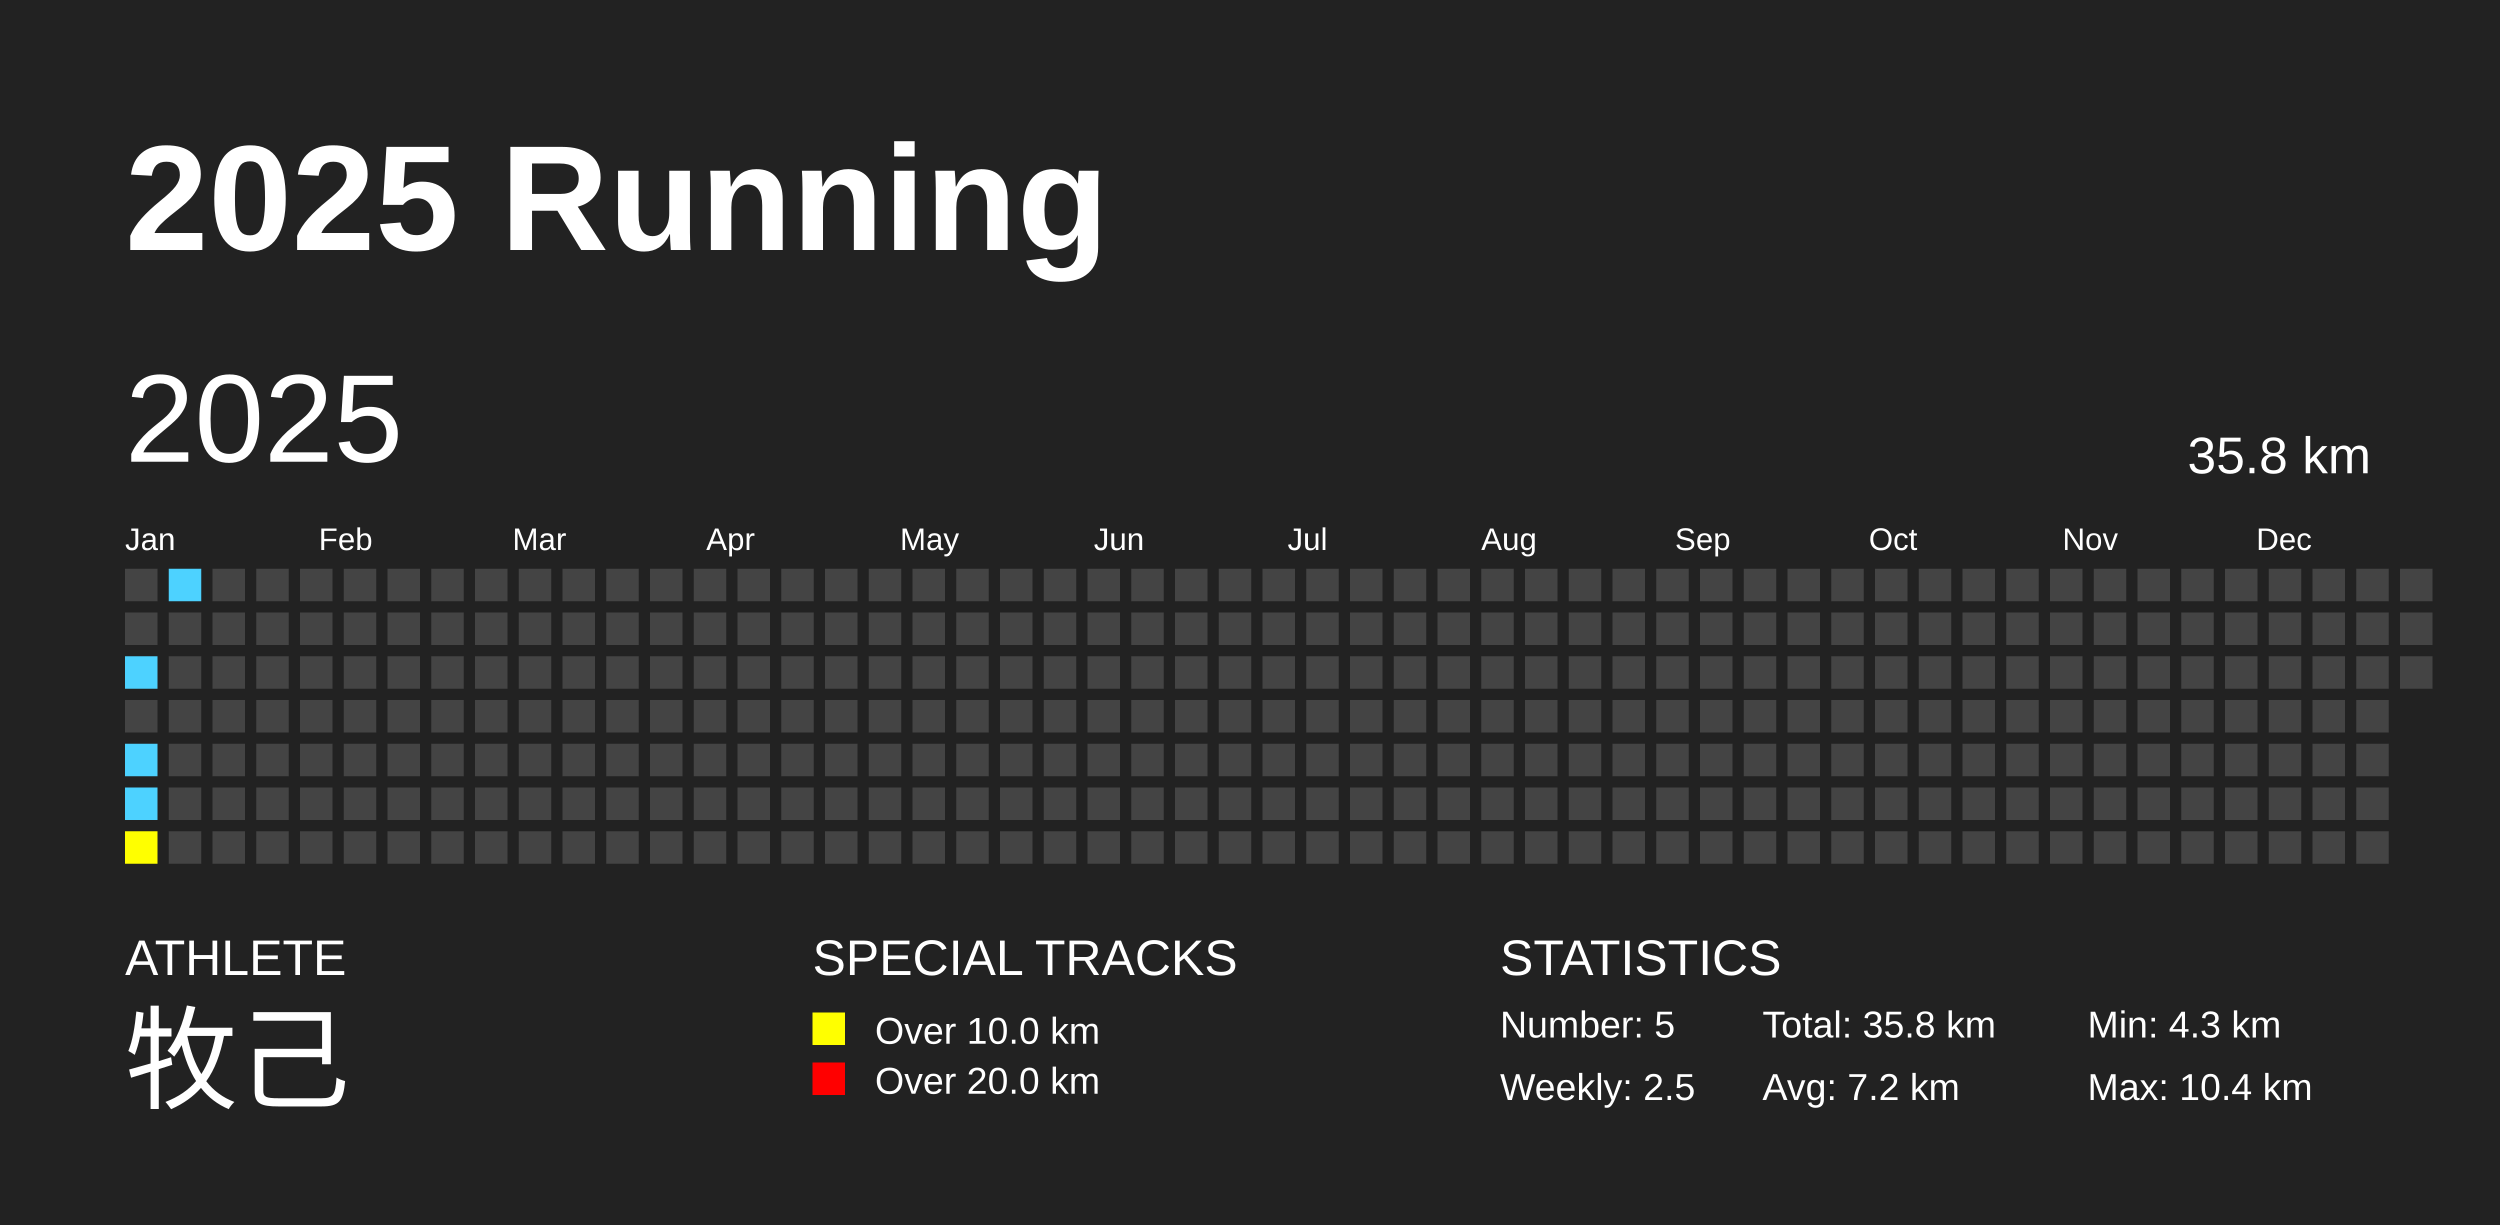
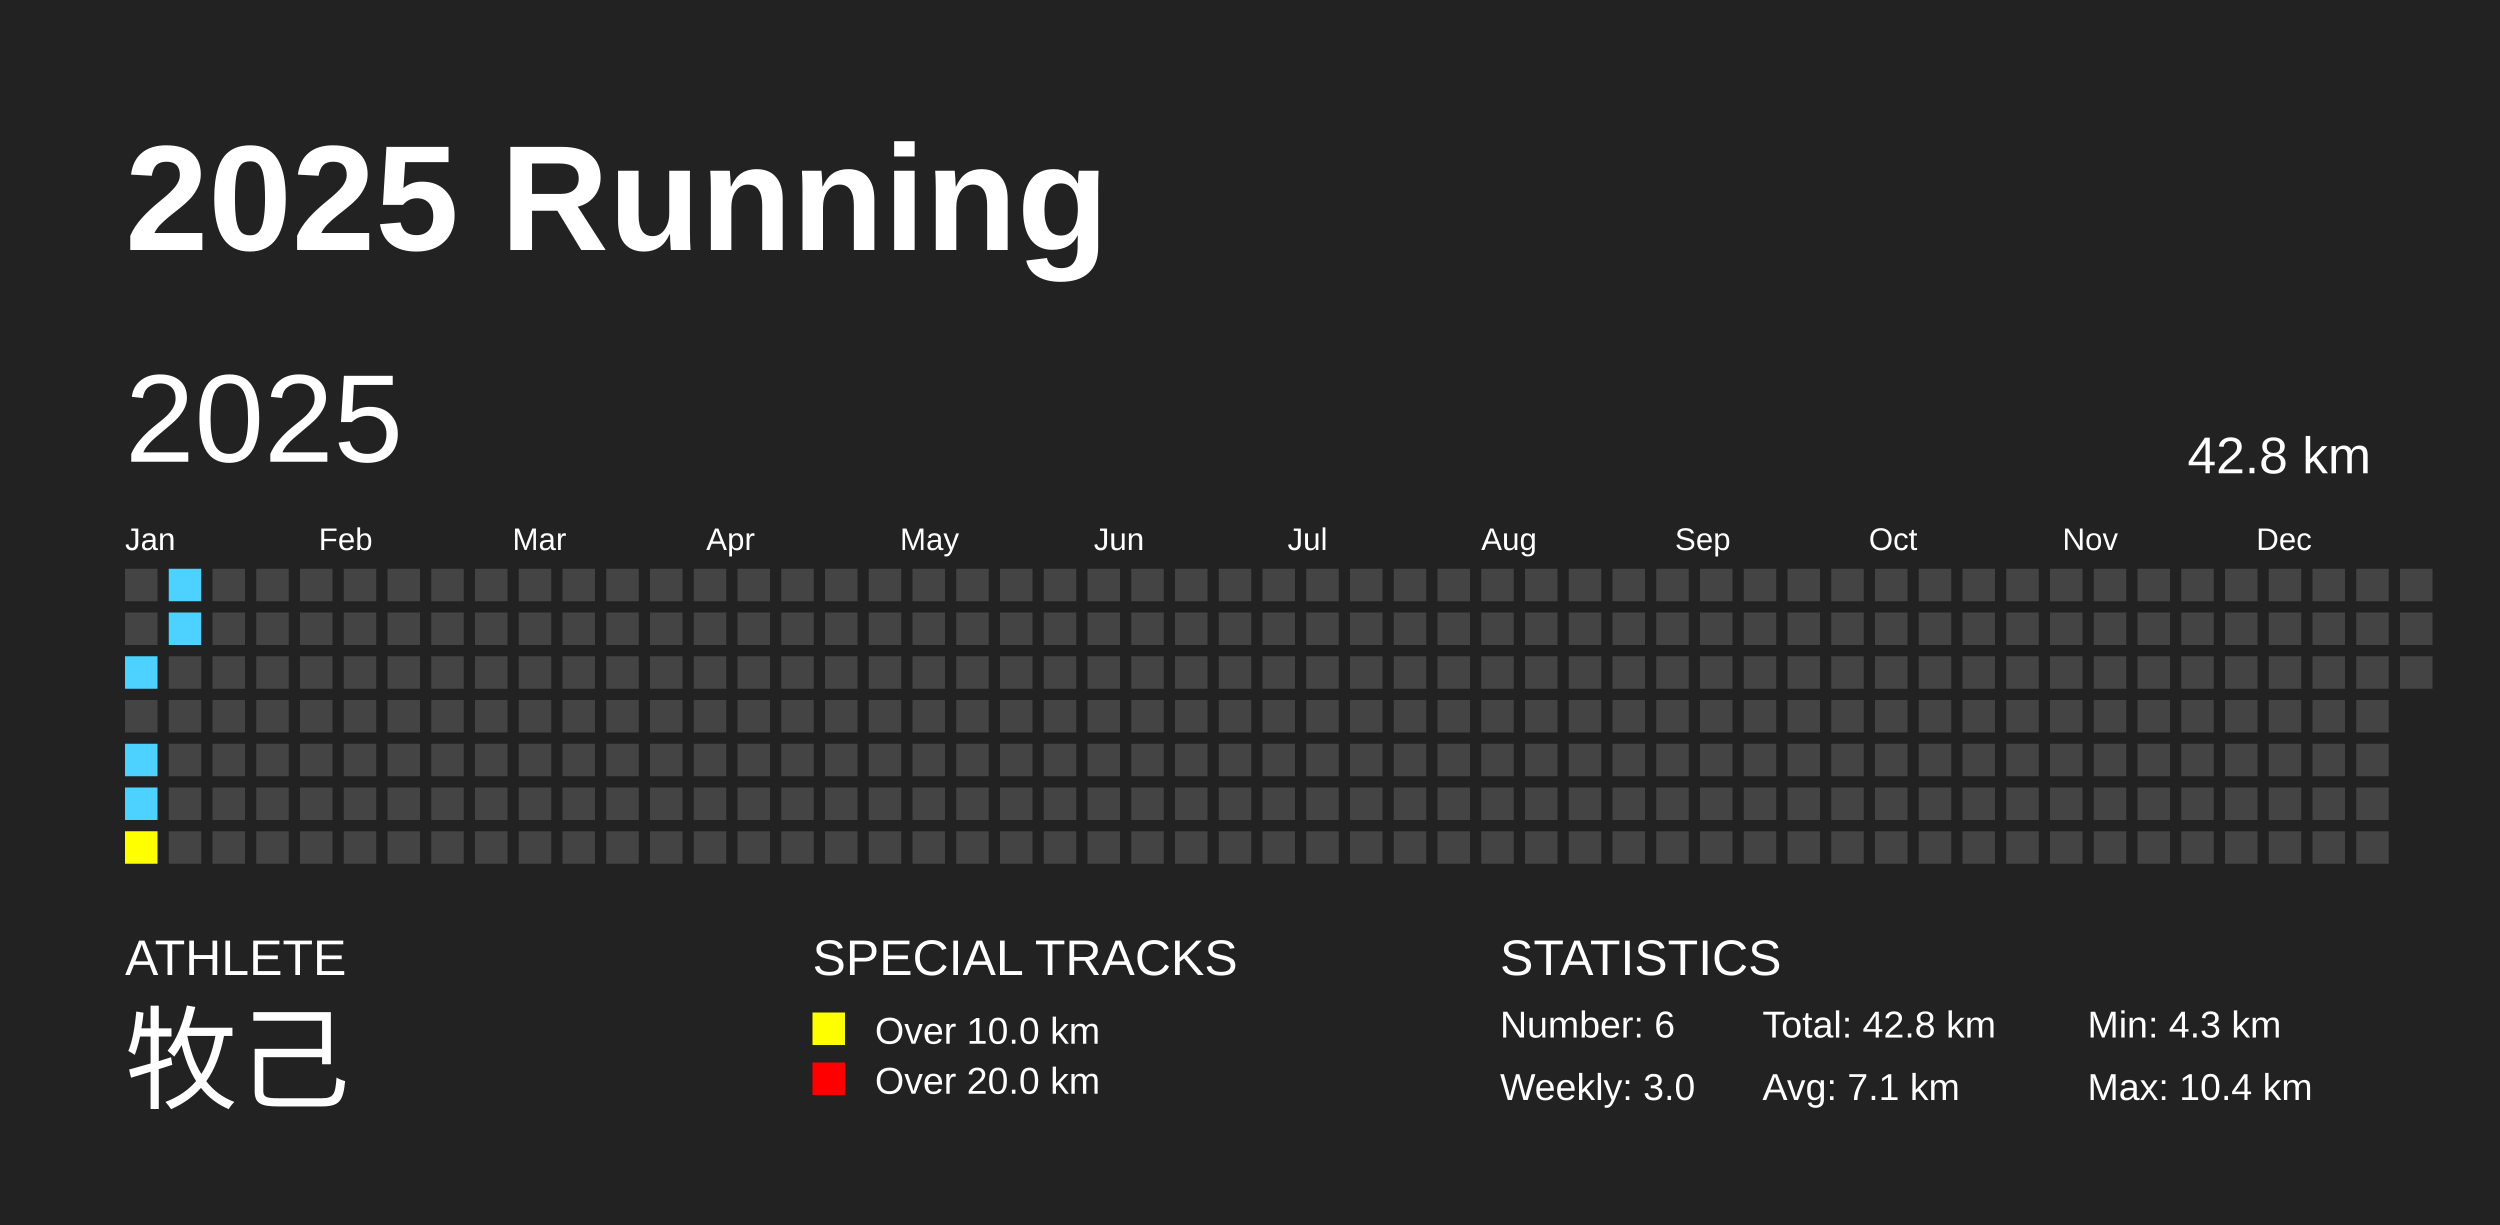
<svg xmlns="http://www.w3.org/2000/svg" baseProfile="full" height="98mm" version="1.1" viewBox="0,0,200,98" width="200mm">
  <defs />
  <rect fill="#222222" height="98" width="200" x="0" y="0" />
  <text fill="#FFFFFF" style="font-size:12px; font-family:Arial; font-weight:bold;" x="10" y="20">2025 Running</text>
  <text fill="#FFFFFF" style="font-size:4px; font-family:Arial" x="10" y="78">ATHLETE</text>
  <text fill="#FFFFFF" style="font-size:9px; font-family:Arial" x="10" y="88">牧己</text>
  <text fill="#FFFFFF" style="font-size:4px; font-family:Arial" x="65" y="78">SPECIAL TRACKS</text>
  <rect fill="yellow" height="2.6" width="2.6" x="65" y="81" />
  <text fill="#FFFFFF" style="font-size:3px; font-family:Arial" x="70" y="83.5">Over 10.0 km</text>
  <rect fill="red" height="2.6" width="2.6" x="65" y="85" />
  <text fill="#FFFFFF" style="font-size:3px; font-family:Arial" x="70" y="87.5">Over 20.0 km</text>
  <text fill="#FFFFFF" style="font-size:4px; font-family:Arial" x="120" y="78">STATISTICS</text>
-   <text fill="#FFFFFF" style="font-size:3px; font-family:Arial" x="120" y="83">Number: 5</text>
-   <text fill="#FFFFFF" style="font-size:3px; font-family:Arial" x="120" y="88">Weekly: 2.5</text>
-   <text fill="#FFFFFF" style="font-size:3px; font-family:Arial" x="141" y="83">Total: 35.8 km</text>
-   <text fill="#FFFFFF" style="font-size:3px; font-family:Arial" x="141" y="88">Avg: 7.2 km</text>
+   <text fill="#FFFFFF" style="font-size:3px; font-family:Arial" x="120" y="83">Number: 6</text>
+   <text fill="#FFFFFF" style="font-size:3px; font-family:Arial" x="120" y="88">Weekly: 3.0</text>
+   <text fill="#FFFFFF" style="font-size:3px; font-family:Arial" x="141" y="83">Total: 42.8 km</text>
+   <text fill="#FFFFFF" style="font-size:3px; font-family:Arial" x="141" y="88">Avg: 7.1 km</text>
  <text fill="#FFFFFF" style="font-size:3px; font-family:Arial" x="167" y="83">Min: 4.3 km</text>
  <text fill="#FFFFFF" style="font-size:3px; font-family:Arial" x="167" y="88">Max: 10.4 km</text>
  <text dominant-baseline="hanging" fill="#FFFFFF" style="font-size:10.0px; font-family:Arial;" x="10" y="30">2025</text>
-   <text dominant-baseline="hanging" fill="#FFFFFF" style="font-size:4.125px; font-family:Arial;" x="175" y="35">35.8 km</text>
+   <text dominant-baseline="hanging" fill="#FFFFFF" style="font-size:4.125px; font-family:Arial;" x="175" y="35">42.8 km</text>
  <text fill="#FFFFFF" style="font-size:2.5px; font-family:Arial" x="10.0" y="44">Jan</text>
  <text fill="#FFFFFF" style="font-size:2.5px; font-family:Arial" x="25.5" y="44">Feb</text>
  <text fill="#FFFFFF" style="font-size:2.5px; font-family:Arial" x="41.0" y="44">Mar</text>
  <text fill="#FFFFFF" style="font-size:2.5px; font-family:Arial" x="56.5" y="44">Apr</text>
  <text fill="#FFFFFF" style="font-size:2.5px; font-family:Arial" x="72.0" y="44">May</text>
  <text fill="#FFFFFF" style="font-size:2.5px; font-family:Arial" x="87.5" y="44">Jun</text>
  <text fill="#FFFFFF" style="font-size:2.5px; font-family:Arial" x="103.0" y="44">Jul</text>
  <text fill="#FFFFFF" style="font-size:2.5px; font-family:Arial" x="118.5" y="44">Aug</text>
  <text fill="#FFFFFF" style="font-size:2.5px; font-family:Arial" x="134.0" y="44">Sep</text>
  <text fill="#FFFFFF" style="font-size:2.5px; font-family:Arial" x="149.5" y="44">Oct</text>
  <text fill="#FFFFFF" style="font-size:2.5px; font-family:Arial" x="165.0" y="44">Nov</text>
  <text fill="#FFFFFF" style="font-size:2.5px; font-family:Arial" x="180.5" y="44">Dec</text>
  <rect fill="#444444" height="2.6" width="2.6" x="10.0" y="45.5" />
  <rect fill="#444444" height="2.6" width="2.6" x="10.0" y="49.0" />
  <rect fill="#4DD2FF" height="2.6" width="2.6" x="10.0" y="52.5" />
  <rect fill="#444444" height="2.6" width="2.6" x="10.0" y="56.0" />
  <rect fill="#4DD2FF" height="2.6" width="2.6" x="10.0" y="59.5" />
  <rect fill="#4DD2FF" height="2.6" width="2.6" x="10.0" y="63.0" />
  <rect fill="yellow" height="2.6" width="2.6" x="10.0" y="66.5" />
  <rect fill="#4DD2FF" height="2.6" width="2.6" x="13.5" y="45.5" />
-   <rect fill="#444444" height="2.6" width="2.6" x="13.5" y="49.0" />
+   <rect fill="#4DD2FF" height="2.6" width="2.6" x="13.5" y="49.0" />
  <rect fill="#444444" height="2.6" width="2.6" x="13.5" y="52.5" />
  <rect fill="#444444" height="2.6" width="2.6" x="13.5" y="56.0" />
  <rect fill="#444444" height="2.6" width="2.6" x="13.5" y="59.5" />
  <rect fill="#444444" height="2.6" width="2.6" x="13.5" y="63.0" />
  <rect fill="#444444" height="2.6" width="2.6" x="13.5" y="66.5" />
  <rect fill="#444444" height="2.6" width="2.6" x="17.0" y="45.5" />
  <rect fill="#444444" height="2.6" width="2.6" x="17.0" y="49.0" />
  <rect fill="#444444" height="2.6" width="2.6" x="17.0" y="52.5" />
  <rect fill="#444444" height="2.6" width="2.6" x="17.0" y="56.0" />
  <rect fill="#444444" height="2.6" width="2.6" x="17.0" y="59.5" />
  <rect fill="#444444" height="2.6" width="2.6" x="17.0" y="63.0" />
  <rect fill="#444444" height="2.6" width="2.6" x="17.0" y="66.5" />
  <rect fill="#444444" height="2.6" width="2.6" x="20.5" y="45.5" />
  <rect fill="#444444" height="2.6" width="2.6" x="20.5" y="49.0" />
  <rect fill="#444444" height="2.6" width="2.6" x="20.5" y="52.5" />
  <rect fill="#444444" height="2.6" width="2.6" x="20.5" y="56.0" />
  <rect fill="#444444" height="2.6" width="2.6" x="20.5" y="59.5" />
  <rect fill="#444444" height="2.6" width="2.6" x="20.5" y="63.0" />
  <rect fill="#444444" height="2.6" width="2.6" x="20.5" y="66.5" />
  <rect fill="#444444" height="2.6" width="2.6" x="24.0" y="45.5" />
  <rect fill="#444444" height="2.6" width="2.6" x="24.0" y="49.0" />
  <rect fill="#444444" height="2.6" width="2.6" x="24.0" y="52.5" />
  <rect fill="#444444" height="2.6" width="2.6" x="24.0" y="56.0" />
  <rect fill="#444444" height="2.6" width="2.6" x="24.0" y="59.5" />
  <rect fill="#444444" height="2.6" width="2.6" x="24.0" y="63.0" />
  <rect fill="#444444" height="2.6" width="2.6" x="24.0" y="66.5" />
  <rect fill="#444444" height="2.6" width="2.6" x="27.5" y="45.5" />
  <rect fill="#444444" height="2.6" width="2.6" x="27.5" y="49.0" />
  <rect fill="#444444" height="2.6" width="2.6" x="27.5" y="52.5" />
  <rect fill="#444444" height="2.6" width="2.6" x="27.5" y="56.0" />
  <rect fill="#444444" height="2.6" width="2.6" x="27.5" y="59.5" />
  <rect fill="#444444" height="2.6" width="2.6" x="27.5" y="63.0" />
  <rect fill="#444444" height="2.6" width="2.6" x="27.5" y="66.5" />
  <rect fill="#444444" height="2.6" width="2.6" x="31.0" y="45.5" />
  <rect fill="#444444" height="2.6" width="2.6" x="31.0" y="49.0" />
  <rect fill="#444444" height="2.6" width="2.6" x="31.0" y="52.5" />
  <rect fill="#444444" height="2.6" width="2.6" x="31.0" y="56.0" />
  <rect fill="#444444" height="2.6" width="2.6" x="31.0" y="59.5" />
  <rect fill="#444444" height="2.6" width="2.6" x="31.0" y="63.0" />
  <rect fill="#444444" height="2.6" width="2.6" x="31.0" y="66.5" />
  <rect fill="#444444" height="2.6" width="2.6" x="34.5" y="45.5" />
  <rect fill="#444444" height="2.6" width="2.6" x="34.5" y="49.0" />
  <rect fill="#444444" height="2.6" width="2.6" x="34.5" y="52.5" />
  <rect fill="#444444" height="2.6" width="2.6" x="34.5" y="56.0" />
  <rect fill="#444444" height="2.6" width="2.6" x="34.5" y="59.5" />
  <rect fill="#444444" height="2.6" width="2.6" x="34.5" y="63.0" />
  <rect fill="#444444" height="2.6" width="2.6" x="34.5" y="66.5" />
  <rect fill="#444444" height="2.6" width="2.6" x="38.0" y="45.5" />
  <rect fill="#444444" height="2.6" width="2.6" x="38.0" y="49.0" />
  <rect fill="#444444" height="2.6" width="2.6" x="38.0" y="52.5" />
  <rect fill="#444444" height="2.6" width="2.6" x="38.0" y="56.0" />
  <rect fill="#444444" height="2.6" width="2.6" x="38.0" y="59.5" />
  <rect fill="#444444" height="2.6" width="2.6" x="38.0" y="63.0" />
  <rect fill="#444444" height="2.6" width="2.6" x="38.0" y="66.5" />
  <rect fill="#444444" height="2.6" width="2.6" x="41.5" y="45.5" />
  <rect fill="#444444" height="2.6" width="2.6" x="41.5" y="49.0" />
  <rect fill="#444444" height="2.6" width="2.6" x="41.5" y="52.5" />
  <rect fill="#444444" height="2.6" width="2.6" x="41.5" y="56.0" />
  <rect fill="#444444" height="2.6" width="2.6" x="41.5" y="59.5" />
  <rect fill="#444444" height="2.6" width="2.6" x="41.5" y="63.0" />
  <rect fill="#444444" height="2.6" width="2.6" x="41.5" y="66.5" />
  <rect fill="#444444" height="2.6" width="2.6" x="45.0" y="45.5" />
  <rect fill="#444444" height="2.6" width="2.6" x="45.0" y="49.0" />
  <rect fill="#444444" height="2.6" width="2.6" x="45.0" y="52.5" />
  <rect fill="#444444" height="2.6" width="2.6" x="45.0" y="56.0" />
  <rect fill="#444444" height="2.6" width="2.6" x="45.0" y="59.5" />
  <rect fill="#444444" height="2.6" width="2.6" x="45.0" y="63.0" />
  <rect fill="#444444" height="2.6" width="2.6" x="45.0" y="66.5" />
  <rect fill="#444444" height="2.6" width="2.6" x="48.5" y="45.5" />
  <rect fill="#444444" height="2.6" width="2.6" x="48.5" y="49.0" />
  <rect fill="#444444" height="2.6" width="2.6" x="48.5" y="52.5" />
  <rect fill="#444444" height="2.6" width="2.6" x="48.5" y="56.0" />
  <rect fill="#444444" height="2.6" width="2.6" x="48.5" y="59.5" />
  <rect fill="#444444" height="2.6" width="2.6" x="48.5" y="63.0" />
  <rect fill="#444444" height="2.6" width="2.6" x="48.5" y="66.5" />
  <rect fill="#444444" height="2.6" width="2.6" x="52.0" y="45.5" />
  <rect fill="#444444" height="2.6" width="2.6" x="52.0" y="49.0" />
  <rect fill="#444444" height="2.6" width="2.6" x="52.0" y="52.5" />
  <rect fill="#444444" height="2.6" width="2.6" x="52.0" y="56.0" />
  <rect fill="#444444" height="2.6" width="2.6" x="52.0" y="59.5" />
  <rect fill="#444444" height="2.6" width="2.6" x="52.0" y="63.0" />
  <rect fill="#444444" height="2.6" width="2.6" x="52.0" y="66.5" />
  <rect fill="#444444" height="2.6" width="2.6" x="55.5" y="45.5" />
  <rect fill="#444444" height="2.6" width="2.6" x="55.5" y="49.0" />
  <rect fill="#444444" height="2.6" width="2.6" x="55.5" y="52.5" />
  <rect fill="#444444" height="2.6" width="2.6" x="55.5" y="56.0" />
  <rect fill="#444444" height="2.6" width="2.6" x="55.5" y="59.5" />
  <rect fill="#444444" height="2.6" width="2.6" x="55.5" y="63.0" />
  <rect fill="#444444" height="2.6" width="2.6" x="55.5" y="66.5" />
  <rect fill="#444444" height="2.6" width="2.6" x="59.0" y="45.5" />
  <rect fill="#444444" height="2.6" width="2.6" x="59.0" y="49.0" />
  <rect fill="#444444" height="2.6" width="2.6" x="59.0" y="52.5" />
  <rect fill="#444444" height="2.6" width="2.6" x="59.0" y="56.0" />
  <rect fill="#444444" height="2.6" width="2.6" x="59.0" y="59.5" />
  <rect fill="#444444" height="2.6" width="2.6" x="59.0" y="63.0" />
  <rect fill="#444444" height="2.6" width="2.6" x="59.0" y="66.5" />
  <rect fill="#444444" height="2.6" width="2.6" x="62.5" y="45.5" />
  <rect fill="#444444" height="2.6" width="2.6" x="62.5" y="49.0" />
  <rect fill="#444444" height="2.6" width="2.6" x="62.5" y="52.5" />
  <rect fill="#444444" height="2.6" width="2.6" x="62.5" y="56.0" />
  <rect fill="#444444" height="2.6" width="2.6" x="62.5" y="59.5" />
  <rect fill="#444444" height="2.6" width="2.6" x="62.5" y="63.0" />
  <rect fill="#444444" height="2.6" width="2.6" x="62.5" y="66.5" />
  <rect fill="#444444" height="2.6" width="2.6" x="66.0" y="45.5" />
  <rect fill="#444444" height="2.6" width="2.6" x="66.0" y="49.0" />
  <rect fill="#444444" height="2.6" width="2.6" x="66.0" y="52.5" />
  <rect fill="#444444" height="2.6" width="2.6" x="66.0" y="56.0" />
  <rect fill="#444444" height="2.6" width="2.6" x="66.0" y="59.5" />
  <rect fill="#444444" height="2.6" width="2.6" x="66.0" y="63.0" />
  <rect fill="#444444" height="2.6" width="2.6" x="66.0" y="66.5" />
  <rect fill="#444444" height="2.6" width="2.6" x="69.5" y="45.5" />
  <rect fill="#444444" height="2.6" width="2.6" x="69.5" y="49.0" />
  <rect fill="#444444" height="2.6" width="2.6" x="69.5" y="52.5" />
  <rect fill="#444444" height="2.6" width="2.6" x="69.5" y="56.0" />
  <rect fill="#444444" height="2.6" width="2.6" x="69.5" y="59.5" />
  <rect fill="#444444" height="2.6" width="2.6" x="69.5" y="63.0" />
  <rect fill="#444444" height="2.6" width="2.6" x="69.5" y="66.5" />
  <rect fill="#444444" height="2.6" width="2.6" x="73.0" y="45.5" />
  <rect fill="#444444" height="2.6" width="2.6" x="73.0" y="49.0" />
  <rect fill="#444444" height="2.6" width="2.6" x="73.0" y="52.5" />
  <rect fill="#444444" height="2.6" width="2.6" x="73.0" y="56.0" />
  <rect fill="#444444" height="2.6" width="2.6" x="73.0" y="59.5" />
  <rect fill="#444444" height="2.6" width="2.6" x="73.0" y="63.0" />
  <rect fill="#444444" height="2.6" width="2.6" x="73.0" y="66.5" />
  <rect fill="#444444" height="2.6" width="2.6" x="76.5" y="45.5" />
  <rect fill="#444444" height="2.6" width="2.6" x="76.5" y="49.0" />
  <rect fill="#444444" height="2.6" width="2.6" x="76.5" y="52.5" />
  <rect fill="#444444" height="2.6" width="2.6" x="76.5" y="56.0" />
  <rect fill="#444444" height="2.6" width="2.6" x="76.5" y="59.5" />
  <rect fill="#444444" height="2.6" width="2.6" x="76.5" y="63.0" />
  <rect fill="#444444" height="2.6" width="2.6" x="76.5" y="66.5" />
  <rect fill="#444444" height="2.6" width="2.6" x="80.0" y="45.5" />
  <rect fill="#444444" height="2.6" width="2.6" x="80.0" y="49.0" />
  <rect fill="#444444" height="2.6" width="2.6" x="80.0" y="52.5" />
  <rect fill="#444444" height="2.6" width="2.6" x="80.0" y="56.0" />
  <rect fill="#444444" height="2.6" width="2.6" x="80.0" y="59.5" />
  <rect fill="#444444" height="2.6" width="2.6" x="80.0" y="63.0" />
  <rect fill="#444444" height="2.6" width="2.6" x="80.0" y="66.5" />
  <rect fill="#444444" height="2.6" width="2.6" x="83.5" y="45.5" />
  <rect fill="#444444" height="2.6" width="2.6" x="83.5" y="49.0" />
  <rect fill="#444444" height="2.6" width="2.6" x="83.5" y="52.5" />
  <rect fill="#444444" height="2.6" width="2.6" x="83.5" y="56.0" />
  <rect fill="#444444" height="2.6" width="2.6" x="83.5" y="59.5" />
  <rect fill="#444444" height="2.6" width="2.6" x="83.5" y="63.0" />
  <rect fill="#444444" height="2.6" width="2.6" x="83.5" y="66.5" />
  <rect fill="#444444" height="2.6" width="2.6" x="87.0" y="45.5" />
  <rect fill="#444444" height="2.6" width="2.6" x="87.0" y="49.0" />
  <rect fill="#444444" height="2.6" width="2.6" x="87.0" y="52.5" />
  <rect fill="#444444" height="2.6" width="2.6" x="87.0" y="56.0" />
  <rect fill="#444444" height="2.6" width="2.6" x="87.0" y="59.5" />
  <rect fill="#444444" height="2.6" width="2.6" x="87.0" y="63.0" />
  <rect fill="#444444" height="2.6" width="2.6" x="87.0" y="66.5" />
  <rect fill="#444444" height="2.6" width="2.6" x="90.5" y="45.5" />
  <rect fill="#444444" height="2.6" width="2.6" x="90.5" y="49.0" />
  <rect fill="#444444" height="2.6" width="2.6" x="90.5" y="52.5" />
  <rect fill="#444444" height="2.6" width="2.6" x="90.5" y="56.0" />
  <rect fill="#444444" height="2.6" width="2.6" x="90.5" y="59.5" />
  <rect fill="#444444" height="2.6" width="2.6" x="90.5" y="63.0" />
  <rect fill="#444444" height="2.6" width="2.6" x="90.5" y="66.5" />
  <rect fill="#444444" height="2.6" width="2.6" x="94.0" y="45.5" />
  <rect fill="#444444" height="2.6" width="2.6" x="94.0" y="49.0" />
  <rect fill="#444444" height="2.6" width="2.6" x="94.0" y="52.5" />
  <rect fill="#444444" height="2.6" width="2.6" x="94.0" y="56.0" />
  <rect fill="#444444" height="2.6" width="2.6" x="94.0" y="59.5" />
  <rect fill="#444444" height="2.6" width="2.6" x="94.0" y="63.0" />
  <rect fill="#444444" height="2.6" width="2.6" x="94.0" y="66.5" />
  <rect fill="#444444" height="2.6" width="2.6" x="97.5" y="45.5" />
  <rect fill="#444444" height="2.6" width="2.6" x="97.5" y="49.0" />
  <rect fill="#444444" height="2.6" width="2.6" x="97.5" y="52.5" />
  <rect fill="#444444" height="2.6" width="2.6" x="97.5" y="56.0" />
  <rect fill="#444444" height="2.6" width="2.6" x="97.5" y="59.5" />
  <rect fill="#444444" height="2.6" width="2.6" x="97.5" y="63.0" />
  <rect fill="#444444" height="2.6" width="2.6" x="97.5" y="66.5" />
  <rect fill="#444444" height="2.6" width="2.6" x="101.0" y="45.5" />
  <rect fill="#444444" height="2.6" width="2.6" x="101.0" y="49.0" />
  <rect fill="#444444" height="2.6" width="2.6" x="101.0" y="52.5" />
  <rect fill="#444444" height="2.6" width="2.6" x="101.0" y="56.0" />
  <rect fill="#444444" height="2.6" width="2.6" x="101.0" y="59.5" />
  <rect fill="#444444" height="2.6" width="2.6" x="101.0" y="63.0" />
  <rect fill="#444444" height="2.6" width="2.6" x="101.0" y="66.5" />
  <rect fill="#444444" height="2.6" width="2.6" x="104.5" y="45.5" />
  <rect fill="#444444" height="2.6" width="2.6" x="104.5" y="49.0" />
  <rect fill="#444444" height="2.6" width="2.6" x="104.5" y="52.5" />
  <rect fill="#444444" height="2.6" width="2.6" x="104.5" y="56.0" />
  <rect fill="#444444" height="2.6" width="2.6" x="104.5" y="59.5" />
  <rect fill="#444444" height="2.6" width="2.6" x="104.5" y="63.0" />
  <rect fill="#444444" height="2.6" width="2.6" x="104.5" y="66.5" />
  <rect fill="#444444" height="2.6" width="2.6" x="108.0" y="45.5" />
  <rect fill="#444444" height="2.6" width="2.6" x="108.0" y="49.0" />
  <rect fill="#444444" height="2.6" width="2.6" x="108.0" y="52.5" />
  <rect fill="#444444" height="2.6" width="2.6" x="108.0" y="56.0" />
  <rect fill="#444444" height="2.6" width="2.6" x="108.0" y="59.5" />
  <rect fill="#444444" height="2.6" width="2.6" x="108.0" y="63.0" />
  <rect fill="#444444" height="2.6" width="2.6" x="108.0" y="66.5" />
  <rect fill="#444444" height="2.6" width="2.6" x="111.5" y="45.5" />
  <rect fill="#444444" height="2.6" width="2.6" x="111.5" y="49.0" />
  <rect fill="#444444" height="2.6" width="2.6" x="111.5" y="52.5" />
  <rect fill="#444444" height="2.6" width="2.6" x="111.5" y="56.0" />
  <rect fill="#444444" height="2.6" width="2.6" x="111.5" y="59.5" />
  <rect fill="#444444" height="2.6" width="2.6" x="111.5" y="63.0" />
  <rect fill="#444444" height="2.6" width="2.6" x="111.5" y="66.5" />
  <rect fill="#444444" height="2.6" width="2.6" x="115.0" y="45.5" />
  <rect fill="#444444" height="2.6" width="2.6" x="115.0" y="49.0" />
  <rect fill="#444444" height="2.6" width="2.6" x="115.0" y="52.5" />
  <rect fill="#444444" height="2.6" width="2.6" x="115.0" y="56.0" />
  <rect fill="#444444" height="2.6" width="2.6" x="115.0" y="59.5" />
  <rect fill="#444444" height="2.6" width="2.6" x="115.0" y="63.0" />
  <rect fill="#444444" height="2.6" width="2.6" x="115.0" y="66.5" />
  <rect fill="#444444" height="2.6" width="2.6" x="118.5" y="45.5" />
  <rect fill="#444444" height="2.6" width="2.6" x="118.5" y="49.0" />
  <rect fill="#444444" height="2.6" width="2.6" x="118.5" y="52.5" />
  <rect fill="#444444" height="2.6" width="2.6" x="118.5" y="56.0" />
  <rect fill="#444444" height="2.6" width="2.6" x="118.5" y="59.5" />
  <rect fill="#444444" height="2.6" width="2.6" x="118.5" y="63.0" />
  <rect fill="#444444" height="2.6" width="2.6" x="118.5" y="66.5" />
  <rect fill="#444444" height="2.6" width="2.6" x="122.0" y="45.5" />
  <rect fill="#444444" height="2.6" width="2.6" x="122.0" y="49.0" />
  <rect fill="#444444" height="2.6" width="2.6" x="122.0" y="52.5" />
  <rect fill="#444444" height="2.6" width="2.6" x="122.0" y="56.0" />
  <rect fill="#444444" height="2.6" width="2.6" x="122.0" y="59.5" />
  <rect fill="#444444" height="2.6" width="2.6" x="122.0" y="63.0" />
  <rect fill="#444444" height="2.6" width="2.6" x="122.0" y="66.5" />
  <rect fill="#444444" height="2.6" width="2.6" x="125.5" y="45.5" />
  <rect fill="#444444" height="2.6" width="2.6" x="125.5" y="49.0" />
  <rect fill="#444444" height="2.6" width="2.6" x="125.5" y="52.5" />
  <rect fill="#444444" height="2.6" width="2.6" x="125.5" y="56.0" />
  <rect fill="#444444" height="2.6" width="2.6" x="125.5" y="59.5" />
  <rect fill="#444444" height="2.6" width="2.6" x="125.5" y="63.0" />
  <rect fill="#444444" height="2.6" width="2.6" x="125.5" y="66.5" />
  <rect fill="#444444" height="2.6" width="2.6" x="129.0" y="45.5" />
  <rect fill="#444444" height="2.6" width="2.6" x="129.0" y="49.0" />
  <rect fill="#444444" height="2.6" width="2.6" x="129.0" y="52.5" />
  <rect fill="#444444" height="2.6" width="2.6" x="129.0" y="56.0" />
  <rect fill="#444444" height="2.6" width="2.6" x="129.0" y="59.5" />
  <rect fill="#444444" height="2.6" width="2.6" x="129.0" y="63.0" />
  <rect fill="#444444" height="2.6" width="2.6" x="129.0" y="66.5" />
  <rect fill="#444444" height="2.6" width="2.6" x="132.5" y="45.5" />
  <rect fill="#444444" height="2.6" width="2.6" x="132.5" y="49.0" />
  <rect fill="#444444" height="2.6" width="2.6" x="132.5" y="52.5" />
  <rect fill="#444444" height="2.6" width="2.6" x="132.5" y="56.0" />
  <rect fill="#444444" height="2.6" width="2.6" x="132.5" y="59.5" />
  <rect fill="#444444" height="2.6" width="2.6" x="132.5" y="63.0" />
  <rect fill="#444444" height="2.6" width="2.6" x="132.5" y="66.5" />
  <rect fill="#444444" height="2.6" width="2.6" x="136.0" y="45.5" />
  <rect fill="#444444" height="2.6" width="2.6" x="136.0" y="49.0" />
  <rect fill="#444444" height="2.6" width="2.6" x="136.0" y="52.5" />
  <rect fill="#444444" height="2.6" width="2.6" x="136.0" y="56.0" />
  <rect fill="#444444" height="2.6" width="2.6" x="136.0" y="59.5" />
  <rect fill="#444444" height="2.6" width="2.6" x="136.0" y="63.0" />
  <rect fill="#444444" height="2.6" width="2.6" x="136.0" y="66.5" />
  <rect fill="#444444" height="2.6" width="2.6" x="139.5" y="45.5" />
  <rect fill="#444444" height="2.6" width="2.6" x="139.5" y="49.0" />
  <rect fill="#444444" height="2.6" width="2.6" x="139.5" y="52.5" />
  <rect fill="#444444" height="2.6" width="2.6" x="139.5" y="56.0" />
  <rect fill="#444444" height="2.6" width="2.6" x="139.5" y="59.5" />
  <rect fill="#444444" height="2.6" width="2.6" x="139.5" y="63.0" />
  <rect fill="#444444" height="2.6" width="2.6" x="139.5" y="66.5" />
  <rect fill="#444444" height="2.6" width="2.6" x="143.0" y="45.5" />
  <rect fill="#444444" height="2.6" width="2.6" x="143.0" y="49.0" />
  <rect fill="#444444" height="2.6" width="2.6" x="143.0" y="52.5" />
  <rect fill="#444444" height="2.6" width="2.6" x="143.0" y="56.0" />
  <rect fill="#444444" height="2.6" width="2.6" x="143.0" y="59.5" />
  <rect fill="#444444" height="2.6" width="2.6" x="143.0" y="63.0" />
  <rect fill="#444444" height="2.6" width="2.6" x="143.0" y="66.5" />
  <rect fill="#444444" height="2.6" width="2.6" x="146.5" y="45.5" />
  <rect fill="#444444" height="2.6" width="2.6" x="146.5" y="49.0" />
  <rect fill="#444444" height="2.6" width="2.6" x="146.5" y="52.5" />
  <rect fill="#444444" height="2.6" width="2.6" x="146.5" y="56.0" />
  <rect fill="#444444" height="2.6" width="2.6" x="146.5" y="59.5" />
  <rect fill="#444444" height="2.6" width="2.6" x="146.5" y="63.0" />
  <rect fill="#444444" height="2.6" width="2.6" x="146.5" y="66.5" />
  <rect fill="#444444" height="2.6" width="2.6" x="150.0" y="45.5" />
  <rect fill="#444444" height="2.6" width="2.6" x="150.0" y="49.0" />
  <rect fill="#444444" height="2.6" width="2.6" x="150.0" y="52.5" />
  <rect fill="#444444" height="2.6" width="2.6" x="150.0" y="56.0" />
  <rect fill="#444444" height="2.6" width="2.6" x="150.0" y="59.5" />
  <rect fill="#444444" height="2.6" width="2.6" x="150.0" y="63.0" />
  <rect fill="#444444" height="2.6" width="2.6" x="150.0" y="66.5" />
  <rect fill="#444444" height="2.6" width="2.6" x="153.5" y="45.5" />
  <rect fill="#444444" height="2.6" width="2.6" x="153.5" y="49.0" />
  <rect fill="#444444" height="2.6" width="2.6" x="153.5" y="52.5" />
  <rect fill="#444444" height="2.6" width="2.6" x="153.5" y="56.0" />
  <rect fill="#444444" height="2.6" width="2.6" x="153.5" y="59.5" />
  <rect fill="#444444" height="2.6" width="2.6" x="153.5" y="63.0" />
  <rect fill="#444444" height="2.6" width="2.6" x="153.5" y="66.5" />
  <rect fill="#444444" height="2.6" width="2.6" x="157.0" y="45.5" />
  <rect fill="#444444" height="2.6" width="2.6" x="157.0" y="49.0" />
  <rect fill="#444444" height="2.6" width="2.6" x="157.0" y="52.5" />
  <rect fill="#444444" height="2.6" width="2.6" x="157.0" y="56.0" />
  <rect fill="#444444" height="2.6" width="2.6" x="157.0" y="59.5" />
  <rect fill="#444444" height="2.6" width="2.6" x="157.0" y="63.0" />
  <rect fill="#444444" height="2.6" width="2.6" x="157.0" y="66.5" />
  <rect fill="#444444" height="2.6" width="2.6" x="160.5" y="45.5" />
  <rect fill="#444444" height="2.6" width="2.6" x="160.5" y="49.0" />
  <rect fill="#444444" height="2.6" width="2.6" x="160.5" y="52.5" />
  <rect fill="#444444" height="2.6" width="2.6" x="160.5" y="56.0" />
  <rect fill="#444444" height="2.6" width="2.6" x="160.5" y="59.5" />
  <rect fill="#444444" height="2.6" width="2.6" x="160.5" y="63.0" />
  <rect fill="#444444" height="2.6" width="2.6" x="160.5" y="66.5" />
  <rect fill="#444444" height="2.6" width="2.6" x="164.0" y="45.5" />
  <rect fill="#444444" height="2.6" width="2.6" x="164.0" y="49.0" />
  <rect fill="#444444" height="2.6" width="2.6" x="164.0" y="52.5" />
  <rect fill="#444444" height="2.6" width="2.6" x="164.0" y="56.0" />
  <rect fill="#444444" height="2.6" width="2.6" x="164.0" y="59.5" />
  <rect fill="#444444" height="2.6" width="2.6" x="164.0" y="63.0" />
  <rect fill="#444444" height="2.6" width="2.6" x="164.0" y="66.5" />
  <rect fill="#444444" height="2.6" width="2.6" x="167.5" y="45.5" />
  <rect fill="#444444" height="2.6" width="2.6" x="167.5" y="49.0" />
  <rect fill="#444444" height="2.6" width="2.6" x="167.5" y="52.5" />
  <rect fill="#444444" height="2.6" width="2.6" x="167.5" y="56.0" />
  <rect fill="#444444" height="2.6" width="2.6" x="167.5" y="59.5" />
  <rect fill="#444444" height="2.6" width="2.6" x="167.5" y="63.0" />
  <rect fill="#444444" height="2.6" width="2.6" x="167.5" y="66.5" />
  <rect fill="#444444" height="2.6" width="2.6" x="171.0" y="45.5" />
  <rect fill="#444444" height="2.6" width="2.6" x="171.0" y="49.0" />
  <rect fill="#444444" height="2.6" width="2.6" x="171.0" y="52.5" />
  <rect fill="#444444" height="2.6" width="2.6" x="171.0" y="56.0" />
  <rect fill="#444444" height="2.6" width="2.6" x="171.0" y="59.5" />
  <rect fill="#444444" height="2.6" width="2.6" x="171.0" y="63.0" />
  <rect fill="#444444" height="2.6" width="2.6" x="171.0" y="66.5" />
  <rect fill="#444444" height="2.6" width="2.6" x="174.5" y="45.5" />
  <rect fill="#444444" height="2.6" width="2.6" x="174.5" y="49.0" />
  <rect fill="#444444" height="2.6" width="2.6" x="174.5" y="52.5" />
  <rect fill="#444444" height="2.6" width="2.6" x="174.5" y="56.0" />
  <rect fill="#444444" height="2.6" width="2.6" x="174.5" y="59.5" />
  <rect fill="#444444" height="2.6" width="2.6" x="174.5" y="63.0" />
  <rect fill="#444444" height="2.6" width="2.6" x="174.5" y="66.5" />
  <rect fill="#444444" height="2.6" width="2.6" x="178.0" y="45.5" />
  <rect fill="#444444" height="2.6" width="2.6" x="178.0" y="49.0" />
  <rect fill="#444444" height="2.6" width="2.6" x="178.0" y="52.5" />
  <rect fill="#444444" height="2.6" width="2.6" x="178.0" y="56.0" />
  <rect fill="#444444" height="2.6" width="2.6" x="178.0" y="59.5" />
  <rect fill="#444444" height="2.6" width="2.6" x="178.0" y="63.0" />
  <rect fill="#444444" height="2.6" width="2.6" x="178.0" y="66.5" />
  <rect fill="#444444" height="2.6" width="2.6" x="181.5" y="45.5" />
  <rect fill="#444444" height="2.6" width="2.6" x="181.5" y="49.0" />
  <rect fill="#444444" height="2.6" width="2.6" x="181.5" y="52.5" />
  <rect fill="#444444" height="2.6" width="2.6" x="181.5" y="56.0" />
  <rect fill="#444444" height="2.6" width="2.6" x="181.5" y="59.5" />
  <rect fill="#444444" height="2.6" width="2.6" x="181.5" y="63.0" />
  <rect fill="#444444" height="2.6" width="2.6" x="181.5" y="66.5" />
  <rect fill="#444444" height="2.6" width="2.6" x="185.0" y="45.5" />
  <rect fill="#444444" height="2.6" width="2.6" x="185.0" y="49.0" />
  <rect fill="#444444" height="2.6" width="2.6" x="185.0" y="52.5" />
  <rect fill="#444444" height="2.6" width="2.6" x="185.0" y="56.0" />
  <rect fill="#444444" height="2.6" width="2.6" x="185.0" y="59.5" />
  <rect fill="#444444" height="2.6" width="2.6" x="185.0" y="63.0" />
  <rect fill="#444444" height="2.6" width="2.6" x="185.0" y="66.5" />
  <rect fill="#444444" height="2.6" width="2.6" x="188.5" y="45.5" />
  <rect fill="#444444" height="2.6" width="2.6" x="188.5" y="49.0" />
  <rect fill="#444444" height="2.6" width="2.6" x="188.5" y="52.5" />
  <rect fill="#444444" height="2.6" width="2.6" x="188.5" y="56.0" />
  <rect fill="#444444" height="2.6" width="2.6" x="188.5" y="59.5" />
  <rect fill="#444444" height="2.6" width="2.6" x="188.5" y="63.0" />
  <rect fill="#444444" height="2.6" width="2.6" x="188.5" y="66.5" />
  <rect fill="#444444" height="2.6" width="2.6" x="192.0" y="45.5" />
  <rect fill="#444444" height="2.6" width="2.6" x="192.0" y="49.0" />
  <rect fill="#444444" height="2.6" width="2.6" x="192.0" y="52.5" />
</svg>
